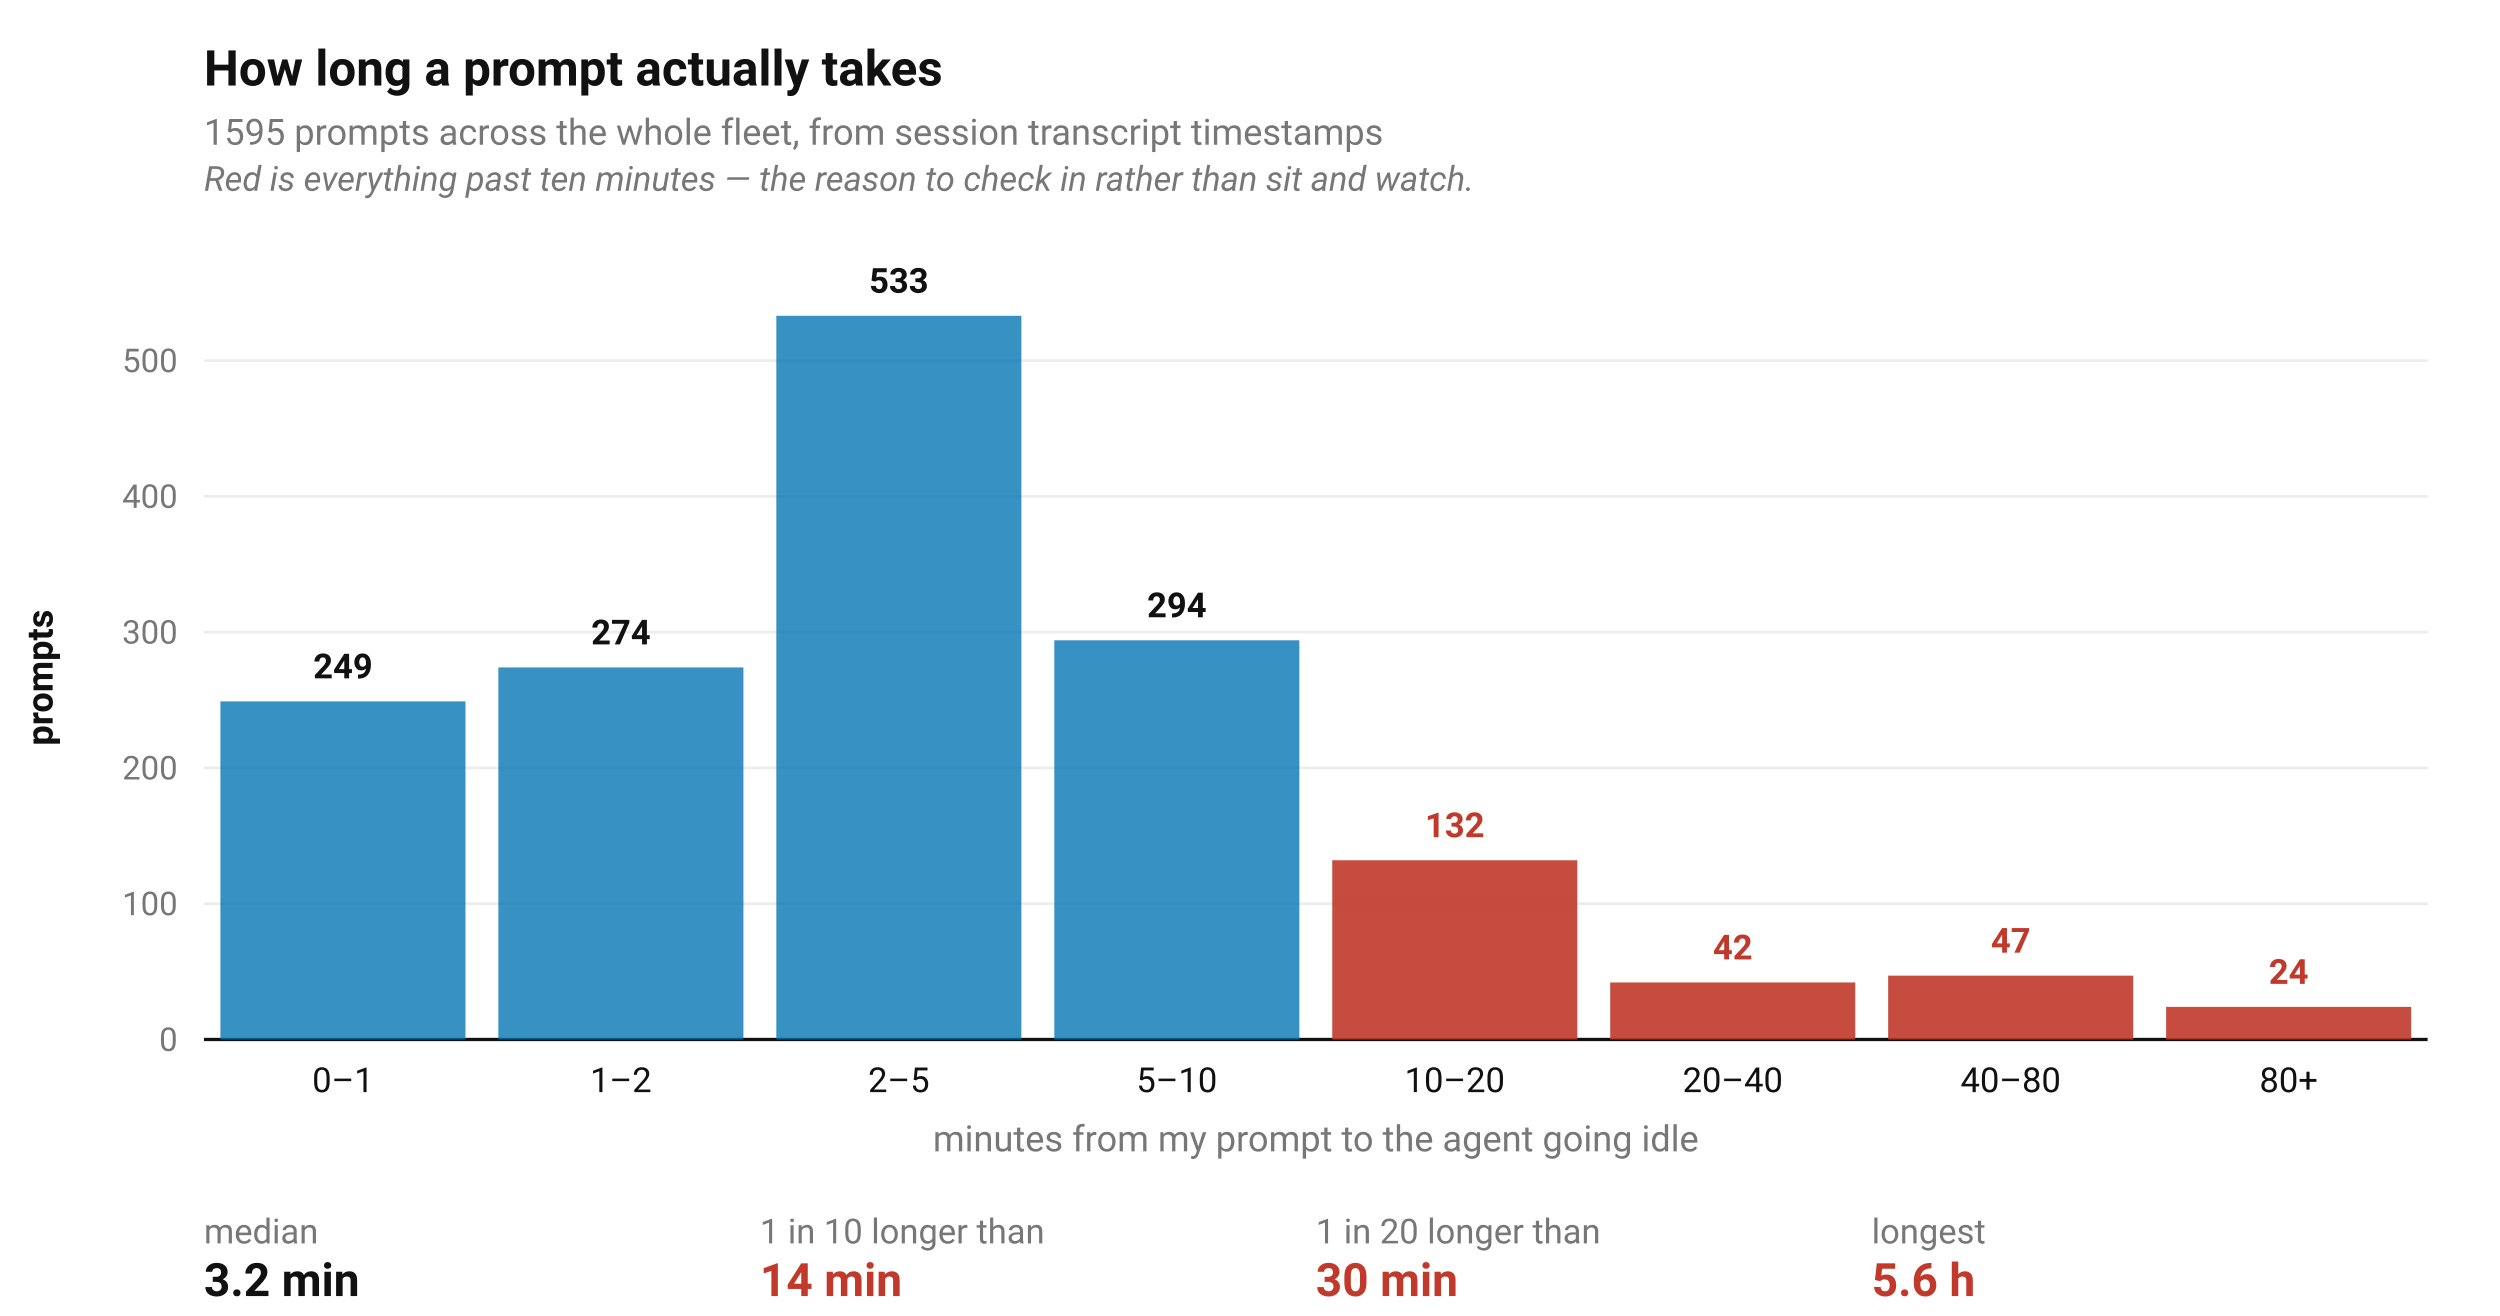
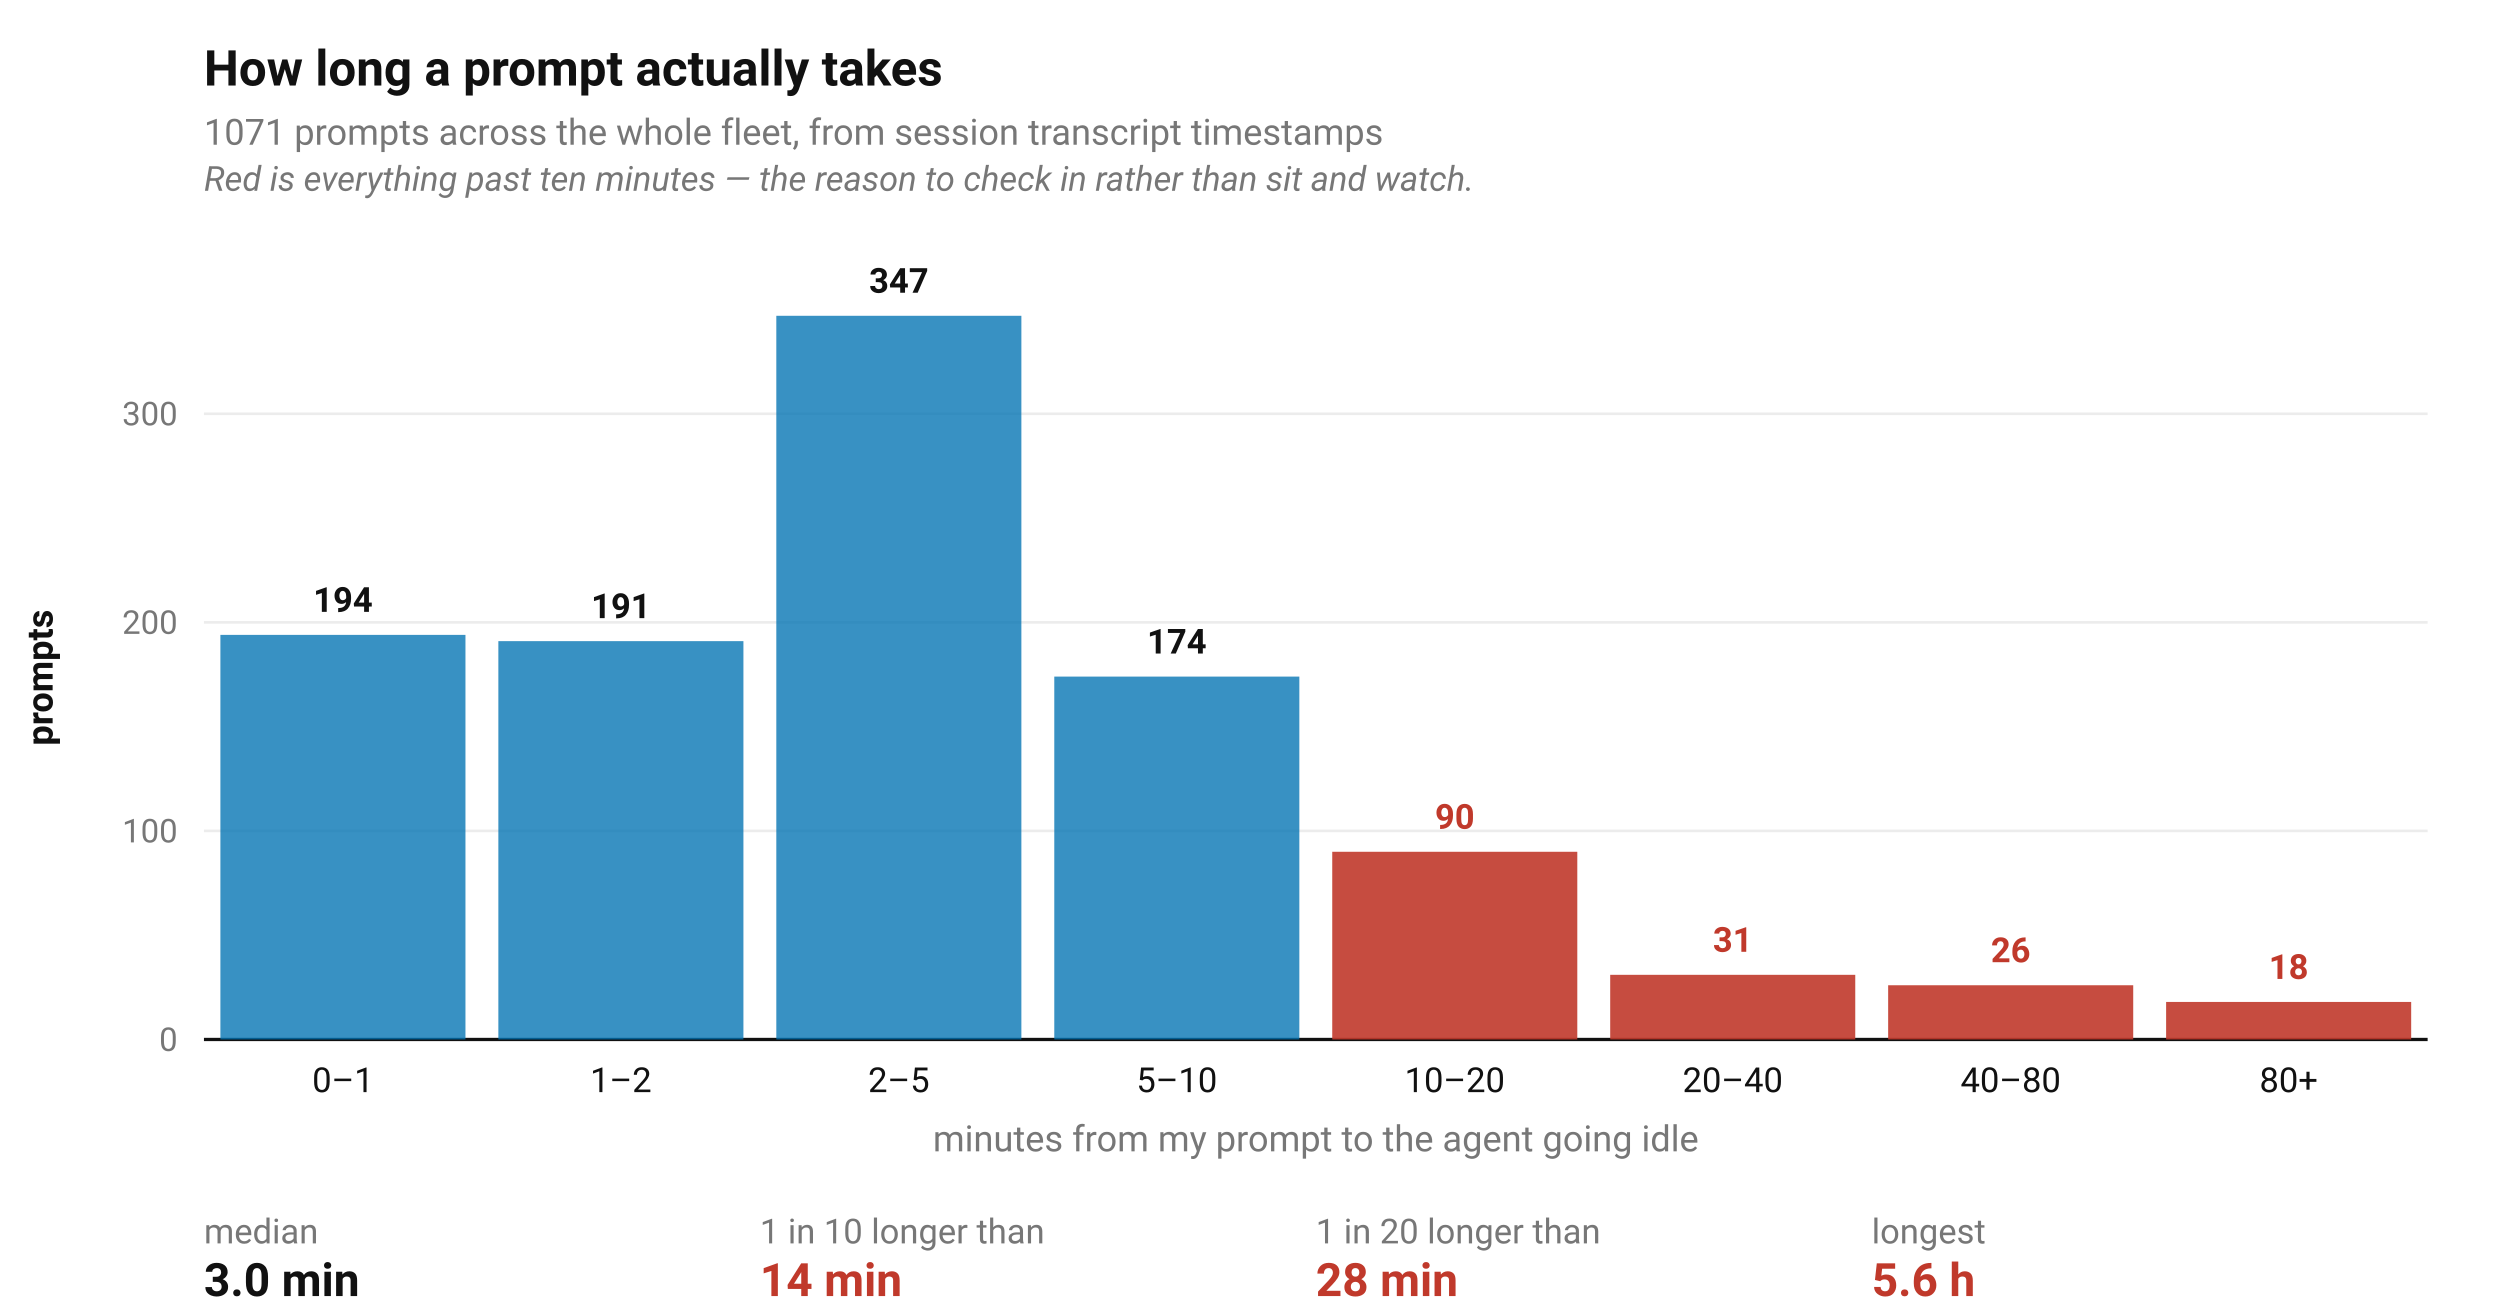
<svg xmlns="http://www.w3.org/2000/svg" width="760" height="400" viewBox="0 0 760 400" role="img">
  <line x1="62" y1="316" x2="738" y2="316" stroke="#111" stroke-width="1" />
  <text x="54" y="319.5" text-anchor="end" font-family="system-ui, -apple-system, Segoe UI, Roboto, sans-serif" font-size="10" font-weight="400" fill="#777">0</text>
-   <line x1="62" y1="274.724" x2="738" y2="274.724" stroke="#ececec" stroke-width="0.8" />
-   <text x="54" y="278.224" text-anchor="end" font-family="system-ui, -apple-system, Segoe UI, Roboto, sans-serif" font-size="10" font-weight="400" fill="#777">100</text>
-   <line x1="62" y1="233.448" x2="738" y2="233.448" stroke="#ececec" stroke-width="0.8" />
-   <text x="54" y="236.948" text-anchor="end" font-family="system-ui, -apple-system, Segoe UI, Roboto, sans-serif" font-size="10" font-weight="400" fill="#777">200</text>
-   <line x1="62" y1="192.173" x2="738" y2="192.173" stroke="#ececec" stroke-width="0.8" />
-   <text x="54" y="195.673" text-anchor="end" font-family="system-ui, -apple-system, Segoe UI, Roboto, sans-serif" font-size="10" font-weight="400" fill="#777">300</text>
-   <line x1="62" y1="150.897" x2="738" y2="150.897" stroke="#ececec" stroke-width="0.8" />
-   <text x="54" y="154.397" text-anchor="end" font-family="system-ui, -apple-system, Segoe UI, Roboto, sans-serif" font-size="10" font-weight="400" fill="#777">400</text>
-   <line x1="62" y1="109.621" x2="738" y2="109.621" stroke="#ececec" stroke-width="0.8" />
-   <text x="54" y="113.121" text-anchor="end" font-family="system-ui, -apple-system, Segoe UI, Roboto, sans-serif" font-size="10" font-weight="400" fill="#777">500</text>
-   <rect x="67" y="213.223" width="74.5" height="102.777" fill="#0072B2" opacity="0.78" />
-   <text x="104.25" y="206.223" text-anchor="middle" font-family="system-ui, -apple-system, Segoe UI, Roboto, sans-serif" font-size="10.5" font-weight="600" fill="#111">249</text>
+   <line x1="62" y1="252.599" x2="738" y2="252.599" stroke="#ececec" stroke-width="0.8" />
+   <text x="54" y="256.099" text-anchor="end" font-family="system-ui, -apple-system, Segoe UI, Roboto, sans-serif" font-size="10" font-weight="400" fill="#777">100</text>
+   <line x1="62" y1="189.199" x2="738" y2="189.199" stroke="#ececec" stroke-width="0.8" />
+   <text x="54" y="192.699" text-anchor="end" font-family="system-ui, -apple-system, Segoe UI, Roboto, sans-serif" font-size="10" font-weight="400" fill="#777">200</text>
+   <line x1="62" y1="125.798" x2="738" y2="125.798" stroke="#ececec" stroke-width="0.8" />
+   <text x="54" y="129.298" text-anchor="end" font-family="system-ui, -apple-system, Segoe UI, Roboto, sans-serif" font-size="10" font-weight="400" fill="#777">300</text>
+   <rect x="67" y="193.003" width="74.5" height="122.997" fill="#0072B2" opacity="0.78" />
+   <text x="104.25" y="186.003" text-anchor="middle" font-family="system-ui, -apple-system, Segoe UI, Roboto, sans-serif" font-size="10.5" font-weight="600" fill="#111">194</text>
  <text x="104.25" y="332" text-anchor="middle" font-family="system-ui, -apple-system, Segoe UI, Roboto, sans-serif" font-size="10.5" font-weight="400" fill="#111">0–1</text>
-   <rect x="151.5" y="202.904" width="74.5" height="113.096" fill="#0072B2" opacity="0.78" />
-   <text x="188.75" y="195.904" text-anchor="middle" font-family="system-ui, -apple-system, Segoe UI, Roboto, sans-serif" font-size="10.5" font-weight="600" fill="#111">274</text>
+   <rect x="151.5" y="194.905" width="74.5" height="121.095" fill="#0072B2" opacity="0.78" />
+   <text x="188.75" y="187.905" text-anchor="middle" font-family="system-ui, -apple-system, Segoe UI, Roboto, sans-serif" font-size="10.5" font-weight="600" fill="#111">191</text>
  <text x="188.75" y="332" text-anchor="middle" font-family="system-ui, -apple-system, Segoe UI, Roboto, sans-serif" font-size="10.5" font-weight="400" fill="#111">1–2</text>
  <rect x="236" y="96" width="74.5" height="220" fill="#0072B2" opacity="0.78" />
-   <text x="273.25" y="89" text-anchor="middle" font-family="system-ui, -apple-system, Segoe UI, Roboto, sans-serif" font-size="10.5" font-weight="600" fill="#111">533</text>
+   <text x="273.25" y="89" text-anchor="middle" font-family="system-ui, -apple-system, Segoe UI, Roboto, sans-serif" font-size="10.5" font-weight="600" fill="#111">347</text>
  <text x="273.25" y="332" text-anchor="middle" font-family="system-ui, -apple-system, Segoe UI, Roboto, sans-serif" font-size="10.5" font-weight="400" fill="#111">2–5</text>
-   <rect x="320.5" y="194.649" width="74.5" height="121.351" fill="#0072B2" opacity="0.78" />
-   <text x="357.75" y="187.649" text-anchor="middle" font-family="system-ui, -apple-system, Segoe UI, Roboto, sans-serif" font-size="10.5" font-weight="600" fill="#111">294</text>
+   <rect x="320.5" y="205.683" width="74.5" height="110.317" fill="#0072B2" opacity="0.78" />
+   <text x="357.75" y="198.683" text-anchor="middle" font-family="system-ui, -apple-system, Segoe UI, Roboto, sans-serif" font-size="10.5" font-weight="600" fill="#111">174</text>
  <text x="357.75" y="332" text-anchor="middle" font-family="system-ui, -apple-system, Segoe UI, Roboto, sans-serif" font-size="10.5" font-weight="400" fill="#111">5–10</text>
-   <rect x="405" y="261.516" width="74.5" height="54.484" fill="#c0392b" opacity="0.9" />
-   <text x="442.25" y="254.516" text-anchor="middle" font-family="system-ui, -apple-system, Segoe UI, Roboto, sans-serif" font-size="10.5" font-weight="600" fill="#c0392b">132</text>
+   <rect x="405" y="258.939" width="74.5" height="57.061" fill="#c0392b" opacity="0.9" />
+   <text x="442.25" y="251.939" text-anchor="middle" font-family="system-ui, -apple-system, Segoe UI, Roboto, sans-serif" font-size="10.5" font-weight="600" fill="#c0392b">90</text>
  <text x="442.25" y="332" text-anchor="middle" font-family="system-ui, -apple-system, Segoe UI, Roboto, sans-serif" font-size="10.5" font-weight="400" fill="#111">10–20</text>
-   <rect x="489.5" y="298.664" width="74.5" height="17.336" fill="#c0392b" opacity="0.9" />
-   <text x="526.75" y="291.664" text-anchor="middle" font-family="system-ui, -apple-system, Segoe UI, Roboto, sans-serif" font-size="10.5" font-weight="600" fill="#c0392b">42</text>
+   <rect x="489.5" y="296.346" width="74.5" height="19.654" fill="#c0392b" opacity="0.9" />
+   <text x="526.75" y="289.346" text-anchor="middle" font-family="system-ui, -apple-system, Segoe UI, Roboto, sans-serif" font-size="10.5" font-weight="600" fill="#c0392b">31</text>
  <text x="526.75" y="332" text-anchor="middle" font-family="system-ui, -apple-system, Segoe UI, Roboto, sans-serif" font-size="10.5" font-weight="400" fill="#111">20–40</text>
-   <rect x="574" y="296.6" width="74.5" height="19.4" fill="#c0392b" opacity="0.9" />
-   <text x="611.25" y="289.6" text-anchor="middle" font-family="system-ui, -apple-system, Segoe UI, Roboto, sans-serif" font-size="10.5" font-weight="600" fill="#c0392b">47</text>
+   <rect x="574" y="299.516" width="74.5" height="16.484" fill="#c0392b" opacity="0.9" />
+   <text x="611.25" y="292.516" text-anchor="middle" font-family="system-ui, -apple-system, Segoe UI, Roboto, sans-serif" font-size="10.5" font-weight="600" fill="#c0392b">26</text>
  <text x="611.25" y="332" text-anchor="middle" font-family="system-ui, -apple-system, Segoe UI, Roboto, sans-serif" font-size="10.5" font-weight="400" fill="#111">40–80</text>
-   <rect x="658.5" y="306.094" width="74.5" height="9.906" fill="#c0392b" opacity="0.9" />
-   <text x="695.75" y="299.094" text-anchor="middle" font-family="system-ui, -apple-system, Segoe UI, Roboto, sans-serif" font-size="10.5" font-weight="600" fill="#c0392b">24</text>
+   <rect x="658.5" y="304.588" width="74.5" height="11.412" fill="#c0392b" opacity="0.9" />
+   <text x="695.75" y="297.588" text-anchor="middle" font-family="system-ui, -apple-system, Segoe UI, Roboto, sans-serif" font-size="10.5" font-weight="600" fill="#c0392b">18</text>
  <text x="695.75" y="332" text-anchor="middle" font-family="system-ui, -apple-system, Segoe UI, Roboto, sans-serif" font-size="10.5" font-weight="400" fill="#111">80+</text>
  <text x="400" y="350" text-anchor="middle" font-family="system-ui, -apple-system, Segoe UI, Roboto, sans-serif" font-size="11" font-weight="400" fill="#777">minutes from my prompt to the agent going idle</text>
  <text transform="rotate(-90 16 206)" x="16" y="206" text-anchor="middle" font-family="system-ui, -apple-system, Segoe UI, Roboto, sans-serif" font-size="11" font-weight="600" fill="#111">prompts</text>
  <text x="62" y="378" text-anchor="start" font-family="system-ui, -apple-system, Segoe UI, Roboto, sans-serif" font-size="10.5" font-weight="400" fill="#777">median</text>
-   <text x="62" y="394" text-anchor="start" font-family="system-ui, -apple-system, Segoe UI, Roboto, sans-serif" font-size="14" font-weight="700" fill="#111">3.2 min</text>
+   <text x="62" y="394" text-anchor="start" font-family="system-ui, -apple-system, Segoe UI, Roboto, sans-serif" font-size="14" font-weight="700" fill="#111">3.0 min</text>
  <text x="231" y="378" text-anchor="start" font-family="system-ui, -apple-system, Segoe UI, Roboto, sans-serif" font-size="10.5" font-weight="400" fill="#777">1 in 10 longer than</text>
  <text x="231" y="394" text-anchor="start" font-family="system-ui, -apple-system, Segoe UI, Roboto, sans-serif" font-size="14" font-weight="700" fill="#c0392b">14 min</text>
  <text x="400" y="378" text-anchor="start" font-family="system-ui, -apple-system, Segoe UI, Roboto, sans-serif" font-size="10.5" font-weight="400" fill="#777">1 in 20 longer than</text>
-   <text x="400" y="394" text-anchor="start" font-family="system-ui, -apple-system, Segoe UI, Roboto, sans-serif" font-size="14" font-weight="700" fill="#c0392b">30 min</text>
+   <text x="400" y="394" text-anchor="start" font-family="system-ui, -apple-system, Segoe UI, Roboto, sans-serif" font-size="14" font-weight="700" fill="#c0392b">28 min</text>
  <text x="569" y="378" text-anchor="start" font-family="system-ui, -apple-system, Segoe UI, Roboto, sans-serif" font-size="10.5" font-weight="400" fill="#777">longest</text>
  <text x="569" y="394" text-anchor="start" font-family="system-ui, -apple-system, Segoe UI, Roboto, sans-serif" font-size="14" font-weight="700" fill="#c0392b">5.6 h</text>
  <text x="62" y="26" text-anchor="start" font-family="system-ui, -apple-system, Segoe UI, Roboto, sans-serif" font-size="15" font-weight="700" fill="#111">How long a prompt actually takes</text>
-   <text x="62" y="44" text-anchor="start" font-family="system-ui, -apple-system, Segoe UI, Roboto, sans-serif" font-size="11" font-weight="400" fill="#777">1595 prompts across the whole fleet, from session transcript timestamps</text>
+   <text x="62" y="44" text-anchor="start" font-family="system-ui, -apple-system, Segoe UI, Roboto, sans-serif" font-size="11" font-weight="400" fill="#777">1071 prompts across the whole fleet, from session transcript timestamps</text>
  <text x="62" y="58" text-anchor="start" font-family="system-ui, -apple-system, Segoe UI, Roboto, sans-serif" font-size="10.5" font-weight="400" fill="#777" font-style="italic">Red is everything past ten minutes — the reason to check in rather than sit and watch.</text>
</svg>
